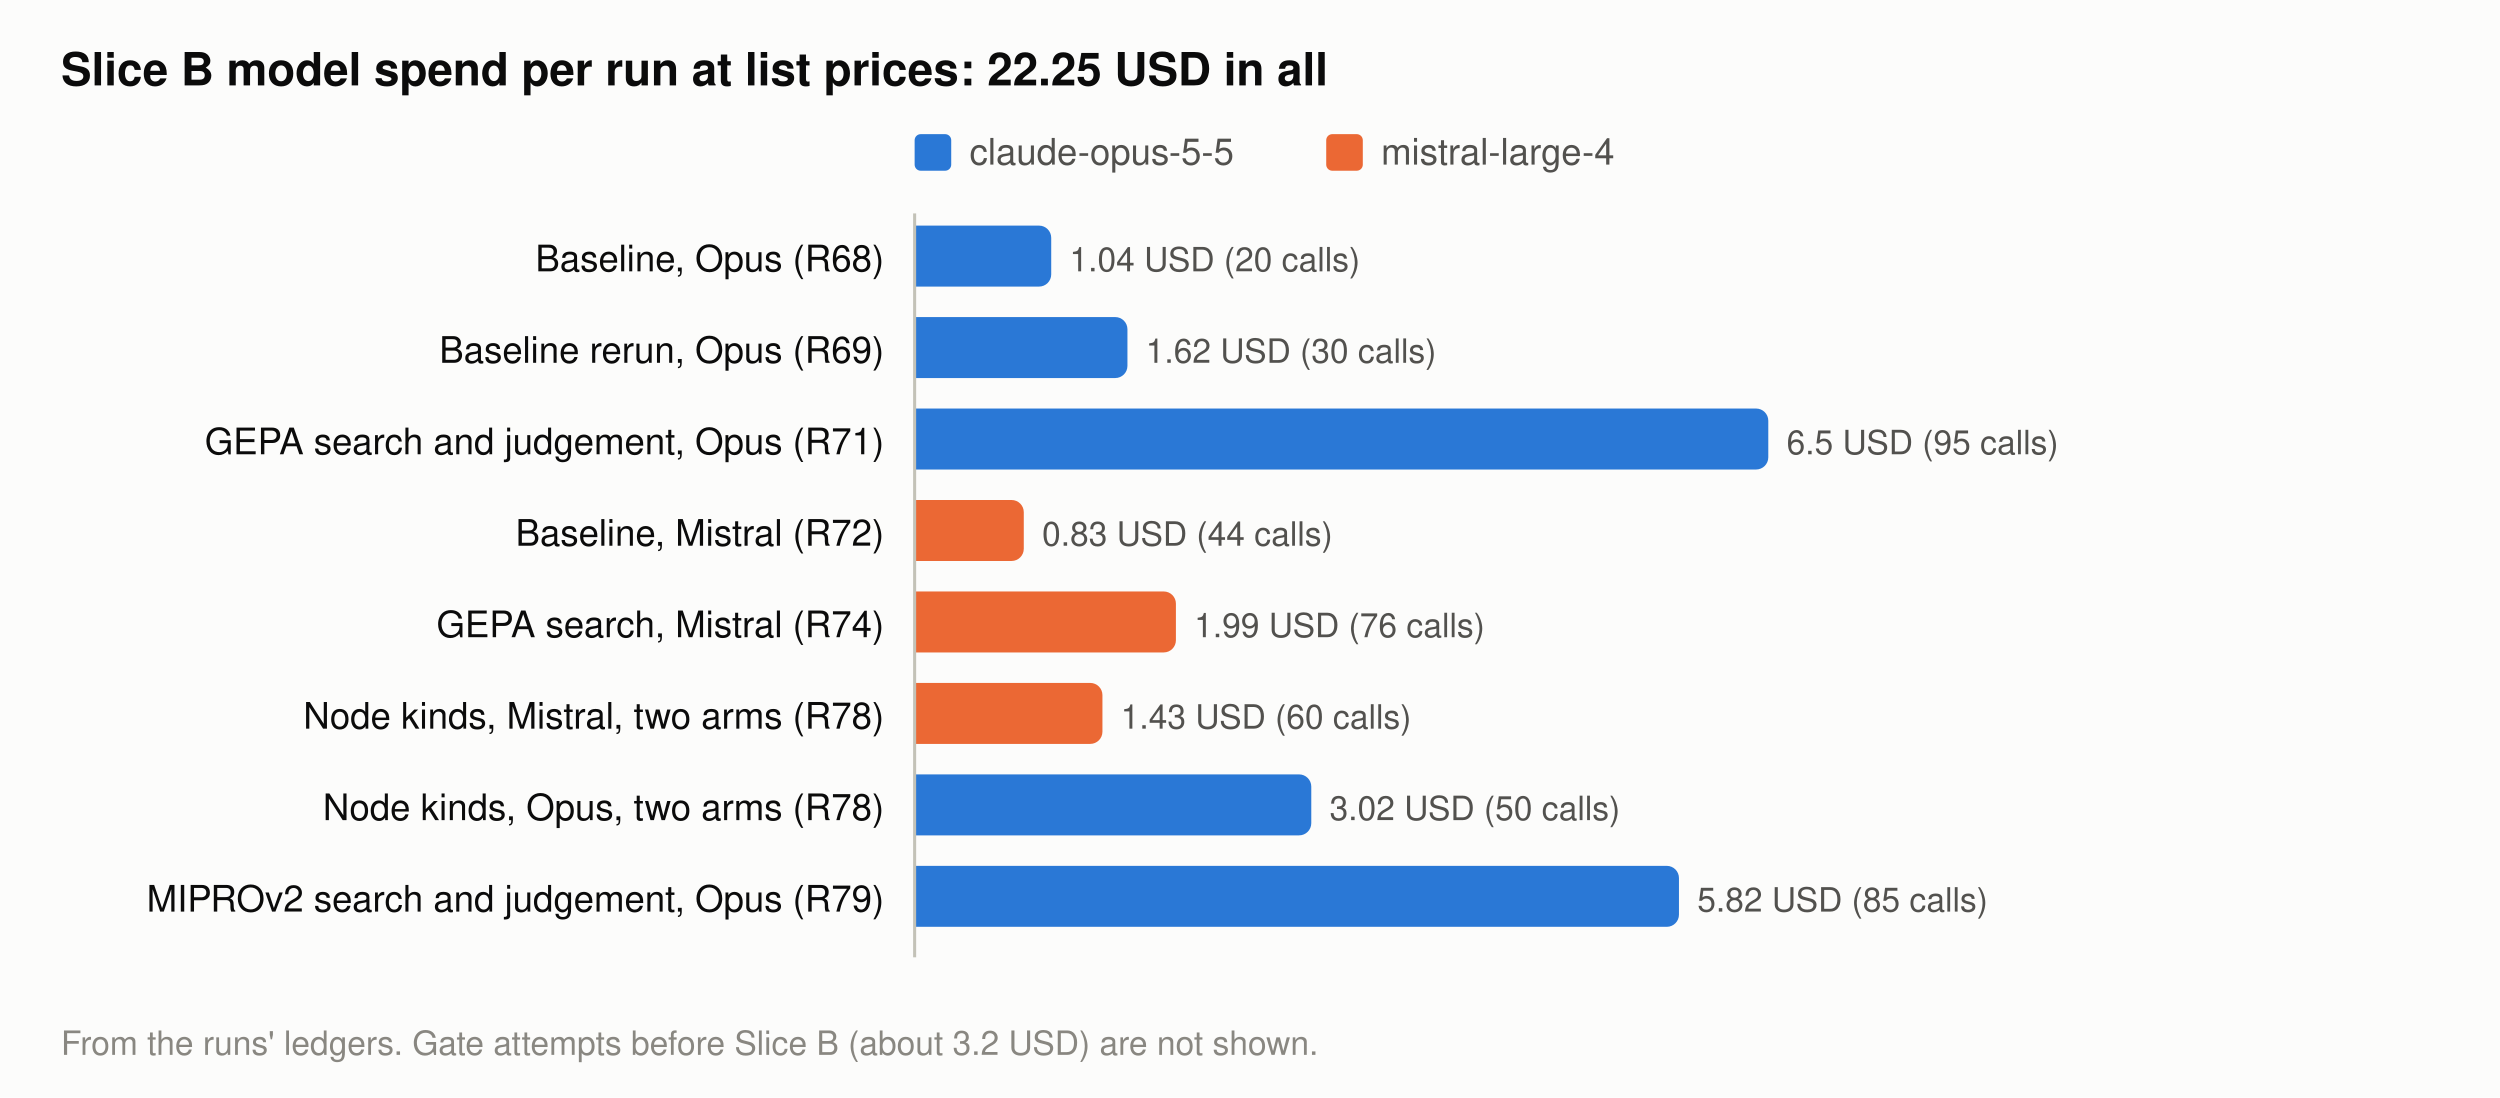
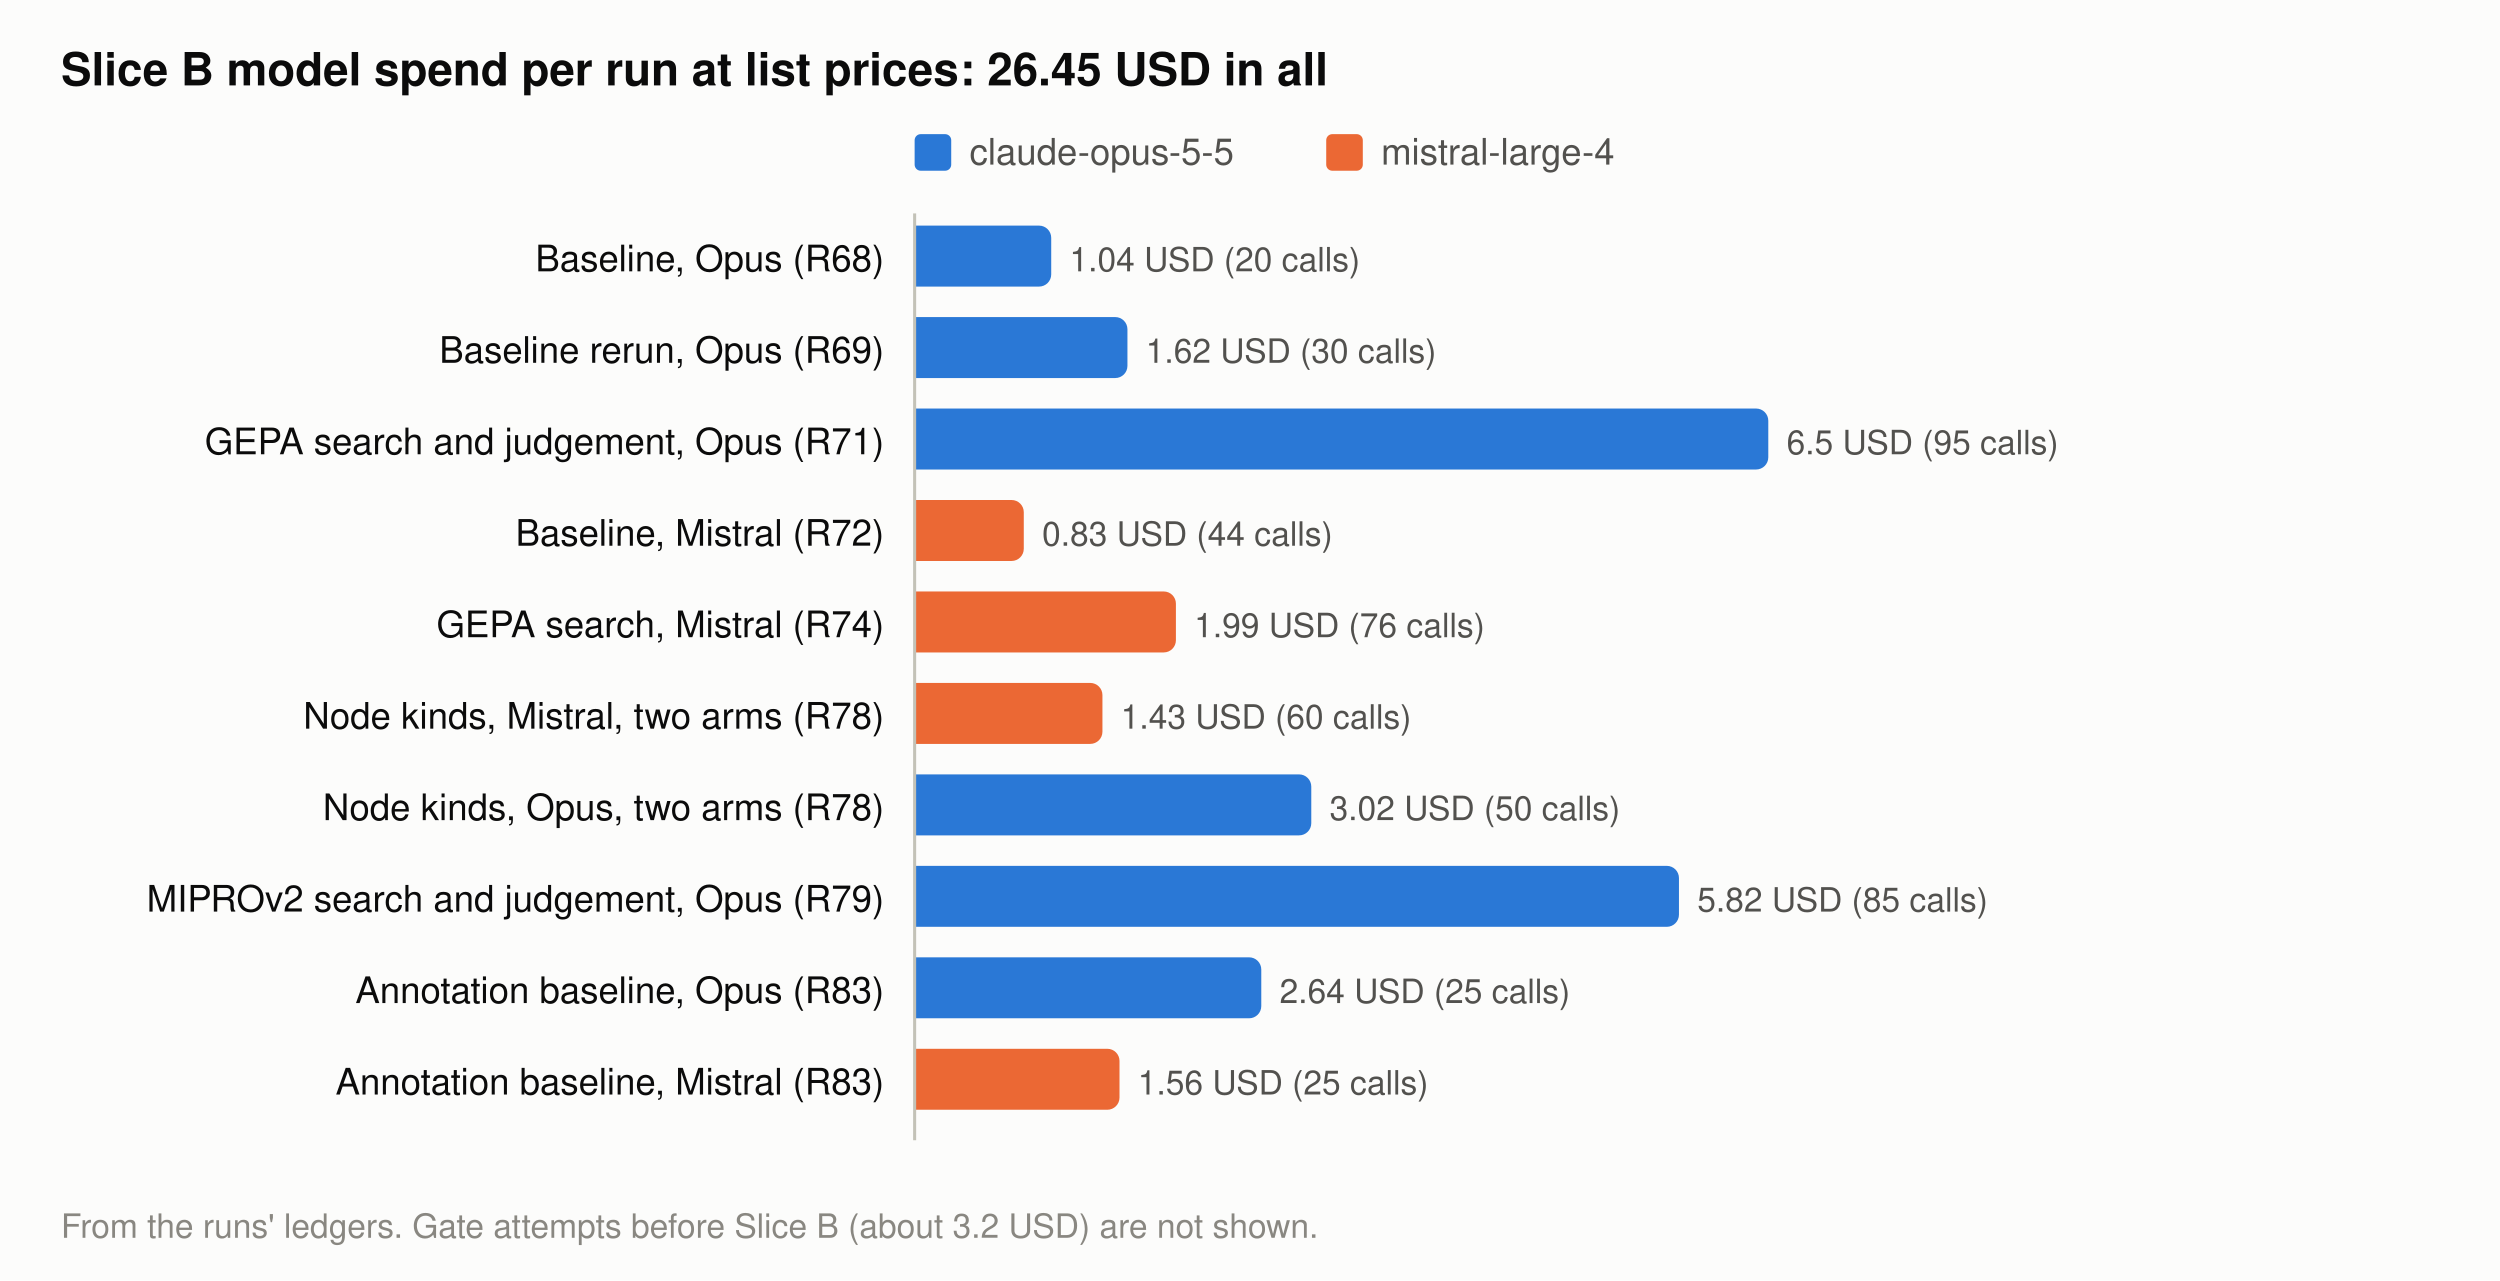
- <svg xmlns="http://www.w3.org/2000/svg" viewBox="0 0 820 360" width="820" height="360" font-family="system-ui, -apple-system, Segoe UI, Helvetica, Arial, sans-serif" role="img">
-   <rect width="820" height="360" fill="#fcfcfb" />
-   <text x="20.0" y="28.0" font-size="15" fill="#0b0b0b" text-anchor="start" font-weight="600">Slice B model spend per run at list prices: 22.25 USD in all</text>
+ <svg xmlns="http://www.w3.org/2000/svg" viewBox="0 0 820 420" width="820" height="420" font-family="system-ui, -apple-system, Segoe UI, Helvetica, Arial, sans-serif" role="img">
+   <rect width="820" height="420" fill="#fcfcfb" />
+   <text x="20.0" y="28.0" font-size="15" fill="#0b0b0b" text-anchor="start" font-weight="600">Slice B model spend per run at list prices: 26.45 USD in all</text>
  <rect x="300" y="44" width="12" height="12" rx="2" fill="#2a78d6" />
  <text x="318.0" y="54.0" font-size="12" fill="#52514e" text-anchor="start" font-weight="normal">claude-opus-5-5</text>
  <rect x="435" y="44" width="12" height="12" rx="2" fill="#eb6834" />
  <text x="453.0" y="54.0" font-size="12" fill="#52514e" text-anchor="start" font-weight="normal">mistral-large-4</text>
  <text x="290.0" y="89.0" font-size="12" fill="#0b0b0b" text-anchor="end" font-weight="normal">Baseline, Opus (R68)</text>
  <path d="M300.0,74.0 h40.8 a4.0,4.0 0 0 1 4.0,4.0 v12.0 a4.0,4.0 0 0 1 -4.0,4.0 h-40.8 z" fill="#2a78d6" />
  <text x="350.8" y="89.0" font-size="11" fill="#52514e" text-anchor="start" font-weight="normal">1.04 USD  (20 calls)</text>
  <text x="290.0" y="119.0" font-size="12" fill="#0b0b0b" text-anchor="end" font-weight="normal">Baseline rerun, Opus (R69)</text>
  <path d="M300.0,104.0 h65.8 a4.0,4.0 0 0 1 4.0,4.0 v12.0 a4.0,4.0 0 0 1 -4.0,4.0 h-65.8 z" fill="#2a78d6" />
  <text x="375.8" y="119.0" font-size="11" fill="#52514e" text-anchor="start" font-weight="normal">1.62 USD  (30 calls)</text>
  <text x="290.0" y="149.0" font-size="12" fill="#0b0b0b" text-anchor="end" font-weight="normal">GEPA search and judgement, Opus (R71)</text>
  <path d="M300.0,134.0 h276.0 a4.0,4.0 0 0 1 4.0,4.0 v12.0 a4.0,4.0 0 0 1 -4.0,4.0 h-276.0 z" fill="#2a78d6" />
  <text x="586.0" y="149.0" font-size="11" fill="#52514e" text-anchor="start" font-weight="normal">6.5 USD  (95 calls)</text>
  <text x="290.0" y="179.0" font-size="12" fill="#0b0b0b" text-anchor="end" font-weight="normal">Baseline, Mistral (R72)</text>
  <path d="M300.0,164.0 h31.8 a4.0,4.0 0 0 1 4.0,4.0 v12.0 a4.0,4.0 0 0 1 -4.0,4.0 h-31.8 z" fill="#eb6834" />
  <text x="341.8" y="179.0" font-size="11" fill="#52514e" text-anchor="start" font-weight="normal">0.83 USD  (44 calls)</text>
  <text x="290.0" y="209.0" font-size="12" fill="#0b0b0b" text-anchor="end" font-weight="normal">GEPA search, Mistral (R74)</text>
  <path d="M300.0,194.0 h81.7 a4.0,4.0 0 0 1 4.0,4.0 v12.0 a4.0,4.0 0 0 1 -4.0,4.0 h-81.7 z" fill="#eb6834" />
  <text x="391.7" y="209.0" font-size="11" fill="#52514e" text-anchor="start" font-weight="normal">1.99 USD  (76 calls)</text>
  <text x="290.0" y="239.0" font-size="12" fill="#0b0b0b" text-anchor="end" font-weight="normal">Node kinds, Mistral, two arms (R78)</text>
  <path d="M300.0,224.0 h57.6 a4.0,4.0 0 0 1 4.0,4.0 v12.0 a4.0,4.0 0 0 1 -4.0,4.0 h-57.6 z" fill="#eb6834" />
  <text x="367.6" y="239.0" font-size="11" fill="#52514e" text-anchor="start" font-weight="normal">1.43 USD  (60 calls)</text>
  <text x="290.0" y="269.0" font-size="12" fill="#0b0b0b" text-anchor="end" font-weight="normal">Node kinds, Opus, two arms (R78)</text>
  <path d="M300.0,254.0 h126.1 a4.0,4.0 0 0 1 4.0,4.0 v12.0 a4.0,4.0 0 0 1 -4.0,4.0 h-126.1 z" fill="#2a78d6" />
  <text x="436.1" y="269.0" font-size="11" fill="#52514e" text-anchor="start" font-weight="normal">3.02 USD  (50 calls)</text>
  <text x="290.0" y="299.0" font-size="12" fill="#0b0b0b" text-anchor="end" font-weight="normal">MIPROv2 search and judgement, Opus (R79)</text>
  <path d="M300.0,284.0 h246.7 a4.0,4.0 0 0 1 4.0,4.0 v12.0 a4.0,4.0 0 0 1 -4.0,4.0 h-246.7 z" fill="#2a78d6" />
  <text x="556.7" y="299.0" font-size="11" fill="#52514e" text-anchor="start" font-weight="normal">5.82 USD  (85 calls)</text>
-   <line x1="300" y1="70" x2="300" y2="314" stroke="#c3c2b7" stroke-width="1" />
-   <text x="20.0" y="346.0" font-size="11" fill="#898781" text-anchor="start" font-weight="normal">From the runs' ledgers. Gate attempts before Slice B (about 3.2 USD) are not shown.</text>
+   <text x="290.0" y="329.0" font-size="12" fill="#0b0b0b" text-anchor="end" font-weight="normal">Annotation baseline, Opus (R83)</text>
+   <path d="M300.0,314.0 h109.7 a4.0,4.0 0 0 1 4.0,4.0 v12.0 a4.0,4.0 0 0 1 -4.0,4.0 h-109.7 z" fill="#2a78d6" />
+   <text x="419.7" y="329.0" font-size="11" fill="#52514e" text-anchor="start" font-weight="normal">2.64 USD  (25 calls)</text>
+   <text x="290.0" y="359.0" font-size="12" fill="#0b0b0b" text-anchor="end" font-weight="normal">Annotation baseline, Mistral (R83)</text>
+   <path d="M300.0,344.0 h63.2 a4.0,4.0 0 0 1 4.0,4.0 v12.0 a4.0,4.0 0 0 1 -4.0,4.0 h-63.2 z" fill="#eb6834" />
+   <text x="373.2" y="359.0" font-size="11" fill="#52514e" text-anchor="start" font-weight="normal">1.56 USD  (25 calls)</text>
+   <line x1="300" y1="70" x2="300" y2="374" stroke="#c3c2b7" stroke-width="1" />
+   <text x="20.0" y="406.0" font-size="11" fill="#898781" text-anchor="start" font-weight="normal">From the runs' ledgers. Gate attempts before Slice B (about 3.2 USD) are not shown.</text>
</svg>
